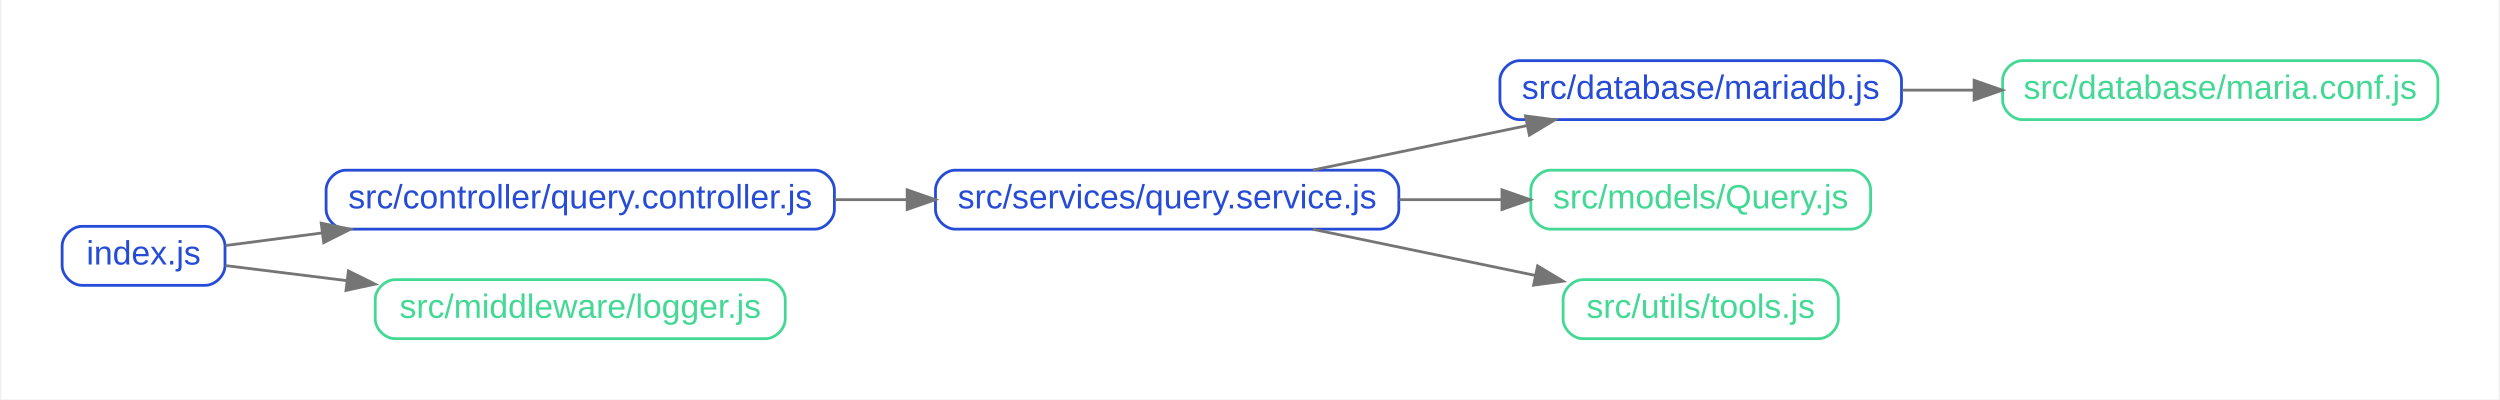
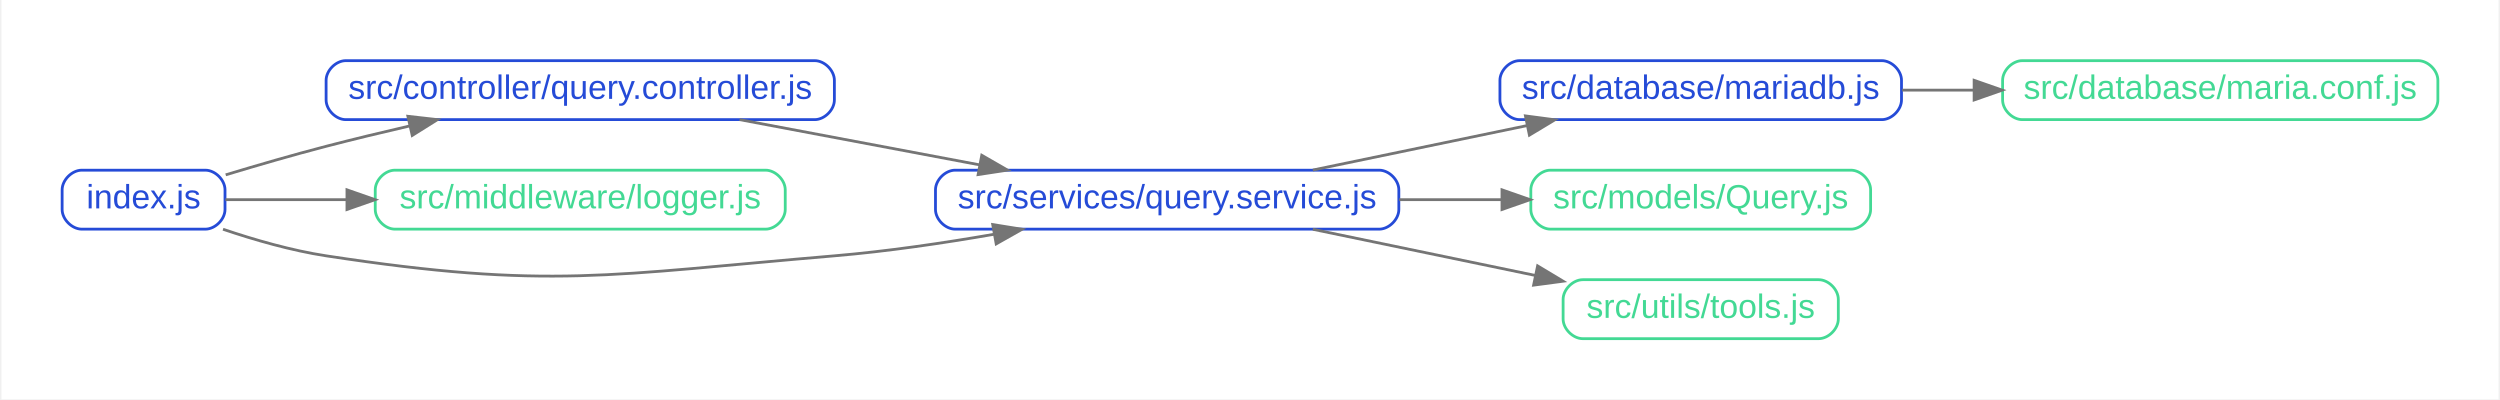
<svg xmlns="http://www.w3.org/2000/svg" width="889pt" height="142pt" viewBox="0.00 0.00 889.20 142.20">
  <g id="graph0" class="graph" transform="scale(1 1) rotate(0) translate(21.6 120.6)">
    <polygon fill="#ffffff" stroke="transparent" points="-21.6,21.6 -21.6,-120.6 867.6,-120.6 867.6,21.6 -21.6,21.6" />
    <g id="node1" class="node">
-       <path fill="none" stroke="#254bd7" d="M51,-40C51,-40 7,-40 7,-40 3.5,-40 0,-36.5 0,-33 0,-33 0,-26 0,-26 0,-22.5 3.5,-19 7,-19 7,-19 51,-19 51,-19 54.5,-19 58,-22.5 58,-26 58,-26 58,-33 58,-33 58,-36.5 54.5,-40 51,-40" />
-       <text text-anchor="middle" x="29" y="-26.4" font-family="Arial" font-size="12.00" fill="#254bd7">index.js</text>
+       <path fill="none" stroke="#254bd7" d="M51,-60C51,-60 7,-60 7,-60 3.5,-60 0,-56.5 0,-53 0,-53 0,-46 0,-46 0,-42.5 3.5,-39 7,-39 7,-39 51,-39 51,-39 54.5,-39 58,-42.5 58,-46 58,-46 58,-53 58,-53 58,-56.5 54.5,-60 51,-60" />
+       <text text-anchor="middle" x="29" y="-46.4" font-family="Arial" font-size="12.00" fill="#254bd7">index.js</text>
    </g>
    <g id="node2" class="node">
-       <path fill="none" stroke="#254bd7" d="M268,-60C268,-60 101,-60 101,-60 97.5,-60 94,-56.5 94,-53 94,-53 94,-46 94,-46 94,-42.5 97.5,-39 101,-39 101,-39 268,-39 268,-39 271.5,-39 275,-42.5 275,-46 275,-46 275,-53 275,-53 275,-56.5 271.5,-60 268,-60" />
-       <text text-anchor="middle" x="184.5" y="-46.4" font-family="Arial" font-size="12.00" fill="#254bd7">src/controller/query.controller.js</text>
+       <path fill="none" stroke="#254bd7" d="M268,-99C268,-99 101,-99 101,-99 97.5,-99 94,-95.5 94,-92 94,-92 94,-85 94,-85 94,-81.5 97.5,-78 101,-78 101,-78 268,-78 268,-78 271.5,-78 275,-81.5 275,-85 275,-85 275,-92 275,-92 275,-95.5 271.5,-99 268,-99" />
+       <text text-anchor="middle" x="184.5" y="-85.4" font-family="Arial" font-size="12.00" fill="#254bd7">src/controller/query.controller.js</text>
    </g>
    <g id="edge1" class="edge">
-       <path fill="none" stroke="#757575" d="M58.15,-33.17C68.19,-34.48 80.12,-36.03 92.56,-37.65" />
-       <polygon fill="#757575" stroke="#757575" points="92.25,-41.14 102.62,-38.96 93.15,-34.2 92.25,-41.14" />
+       <path fill="none" stroke="#757575" d="M58.24,-58.34C69.34,-61.69 82.22,-65.44 94,-68.5 103.59,-70.99 113.81,-73.46 123.79,-75.76" />
+       <polygon fill="#757575" stroke="#757575" points="123.12,-79.19 133.65,-78 124.67,-72.37 123.12,-79.19" />
    </g>
    <g id="node3" class="node">
-       <path fill="none" stroke="#43d994" d="M250.5,-21C250.5,-21 118.5,-21 118.5,-21 115,-21 111.5,-17.5 111.5,-14 111.5,-14 111.5,-7 111.5,-7 111.5,-3.5 115,0 118.5,0 118.5,0 250.5,0 250.5,0 254,0 257.5,-3.5 257.5,-7 257.5,-7 257.5,-14 257.5,-14 257.5,-17.5 254,-21 250.5,-21" />
-       <text text-anchor="middle" x="184.5" y="-7.4" font-family="Arial" font-size="12.00" fill="#43d994">src/middleware/logger.js</text>
+       <path fill="none" stroke="#43d994" d="M250.5,-60C250.5,-60 118.5,-60 118.5,-60 115,-60 111.5,-56.5 111.5,-53 111.5,-53 111.5,-46 111.5,-46 111.5,-42.5 115,-39 118.5,-39 118.5,-39 250.5,-39 250.5,-39 254,-39 257.5,-42.5 257.5,-46 257.5,-46 257.5,-53 257.5,-53 257.5,-56.5 254,-60 250.5,-60" />
+       <text text-anchor="middle" x="184.5" y="-46.4" font-family="Arial" font-size="12.00" fill="#43d994">src/middleware/logger.js</text>
    </g>
    <g id="edge2" class="edge">
-       <path fill="none" stroke="#757575" d="M58.15,-26.02C70.51,-24.49 85.72,-22.6 101.23,-20.68" />
-       <polygon fill="#757575" stroke="#757575" points="101.94,-24.12 111.43,-19.42 101.08,-17.18 101.94,-24.12" />
+       <path fill="none" stroke="#757575" d="M58.15,-49.5C70.51,-49.5 85.72,-49.5 101.23,-49.5" />
+       <polygon fill="#757575" stroke="#757575" points="101.43,-53 111.43,-49.5 101.43,-46 101.43,-53" />
    </g>
    <g id="node4" class="node">
      <path fill="none" stroke="#254bd7" d="M469,-60C469,-60 318,-60 318,-60 314.5,-60 311,-56.5 311,-53 311,-53 311,-46 311,-46 311,-42.5 314.5,-39 318,-39 318,-39 469,-39 469,-39 472.5,-39 476,-42.5 476,-46 476,-46 476,-53 476,-53 476,-56.5 472.5,-60 469,-60" />
      <text text-anchor="middle" x="393.5" y="-46.4" font-family="Arial" font-size="12.00" fill="#254bd7">src/services/query.service.js</text>
    </g>
    <g id="edge3" class="edge">
-       <path fill="none" stroke="#757575" d="M275.09,-49.5C283.65,-49.5 292.34,-49.5 300.92,-49.5" />
-       <polygon fill="#757575" stroke="#757575" points="300.92,-53 310.92,-49.5 300.92,-46 300.92,-53" />
+       <path fill="none" stroke="#757575" d="M57.29,-38.97C68.49,-35.18 81.69,-31.38 94,-29.5 173.52,-17.36 194.84,-22.73 275,-29.5 293.62,-31.07 313.71,-34.02 331.94,-37.19" />
+       <polygon fill="#757575" stroke="#757575" points="331.38,-40.64 341.84,-38.96 332.62,-33.75 331.38,-40.64" />
+     </g>
+     <g id="edge4" class="edge">
+       <path fill="none" stroke="#757575" d="M241.24,-78C267.59,-73.03 299.22,-67.08 326.72,-61.89" />
+       <polygon fill="#757575" stroke="#757575" points="327.48,-65.31 336.66,-60.02 326.18,-58.43 327.48,-65.31" />
    </g>
    <g id="node6" class="node">
      <path fill="none" stroke="#254bd7" d="M648,-99C648,-99 519,-99 519,-99 515.5,-99 512,-95.5 512,-92 512,-92 512,-85 512,-85 512,-81.5 515.5,-78 519,-78 519,-78 648,-78 648,-78 651.5,-78 655,-81.5 655,-85 655,-85 655,-92 655,-92 655,-95.5 651.5,-99 648,-99" />
      <text text-anchor="middle" x="583.5" y="-85.4" font-family="Arial" font-size="12.00" fill="#254bd7">src/database/mariadb.js</text>
    </g>
-     <g id="edge5" class="edge">
+     <g id="edge6" class="edge">
      <path fill="none" stroke="#757575" d="M445.38,-60.05C468.89,-64.93 496.99,-70.76 521.62,-75.87" />
      <polygon fill="#757575" stroke="#757575" points="521.08,-79.33 531.58,-77.94 522.5,-72.48 521.08,-79.33" />
    </g>
    <g id="node7" class="node">
      <path fill="none" stroke="#43d994" d="M637,-60C637,-60 530,-60 530,-60 526.5,-60 523,-56.5 523,-53 523,-53 523,-46 523,-46 523,-42.5 526.5,-39 530,-39 530,-39 637,-39 637,-39 640.5,-39 644,-42.5 644,-46 644,-46 644,-53 644,-53 644,-56.5 640.5,-60 637,-60" />
      <text text-anchor="middle" x="583.5" y="-46.4" font-family="Arial" font-size="12.00" fill="#43d994">src/models/Query.js</text>
    </g>
-     <g id="edge6" class="edge">
+     <g id="edge7" class="edge">
      <path fill="none" stroke="#757575" d="M476.14,-49.5C488.25,-49.5 500.64,-49.5 512.48,-49.5" />
      <polygon fill="#757575" stroke="#757575" points="512.73,-53 522.73,-49.5 512.73,-46 512.73,-53" />
    </g>
    <g id="node8" class="node">
      <path fill="none" stroke="#43d994" d="M625.5,-21C625.5,-21 541.5,-21 541.5,-21 538,-21 534.5,-17.5 534.5,-14 534.5,-14 534.5,-7 534.5,-7 534.5,-3.5 538,0 541.5,0 541.5,0 625.5,0 625.5,0 629,0 632.5,-3.5 632.5,-7 632.5,-7 632.5,-14 632.5,-14 632.5,-17.5 629,-21 625.5,-21" />
      <text text-anchor="middle" x="583.5" y="-7.4" font-family="Arial" font-size="12.00" fill="#43d994">src/utils/tools.js</text>
    </g>
-     <g id="edge7" class="edge">
+     <g id="edge8" class="edge">
      <path fill="none" stroke="#757575" d="M445.38,-38.95C469.86,-33.87 499.32,-27.76 524.65,-22.5" />
      <polygon fill="#757575" stroke="#757575" points="525.42,-25.92 534.5,-20.46 523.99,-19.06 525.42,-25.92" />
    </g>
    <g id="node5" class="node">
      <path fill="none" stroke="#43d994" d="M839,-99C839,-99 698,-99 698,-99 694.5,-99 691,-95.5 691,-92 691,-92 691,-85 691,-85 691,-81.5 694.5,-78 698,-78 698,-78 839,-78 839,-78 842.5,-78 846,-81.5 846,-85 846,-85 846,-92 846,-92 846,-95.5 842.5,-99 839,-99" />
      <text text-anchor="middle" x="768.5" y="-85.4" font-family="Arial" font-size="12.00" fill="#43d994">src/database/maria.conf.js</text>
    </g>
-     <g id="edge4" class="edge">
+     <g id="edge5" class="edge">
      <path fill="none" stroke="#757575" d="M655.25,-88.5C663.64,-88.5 672.27,-88.5 680.84,-88.5" />
      <polygon fill="#757575" stroke="#757575" points="680.86,-92 690.86,-88.5 680.86,-85 680.86,-92" />
    </g>
  </g>
</svg>
